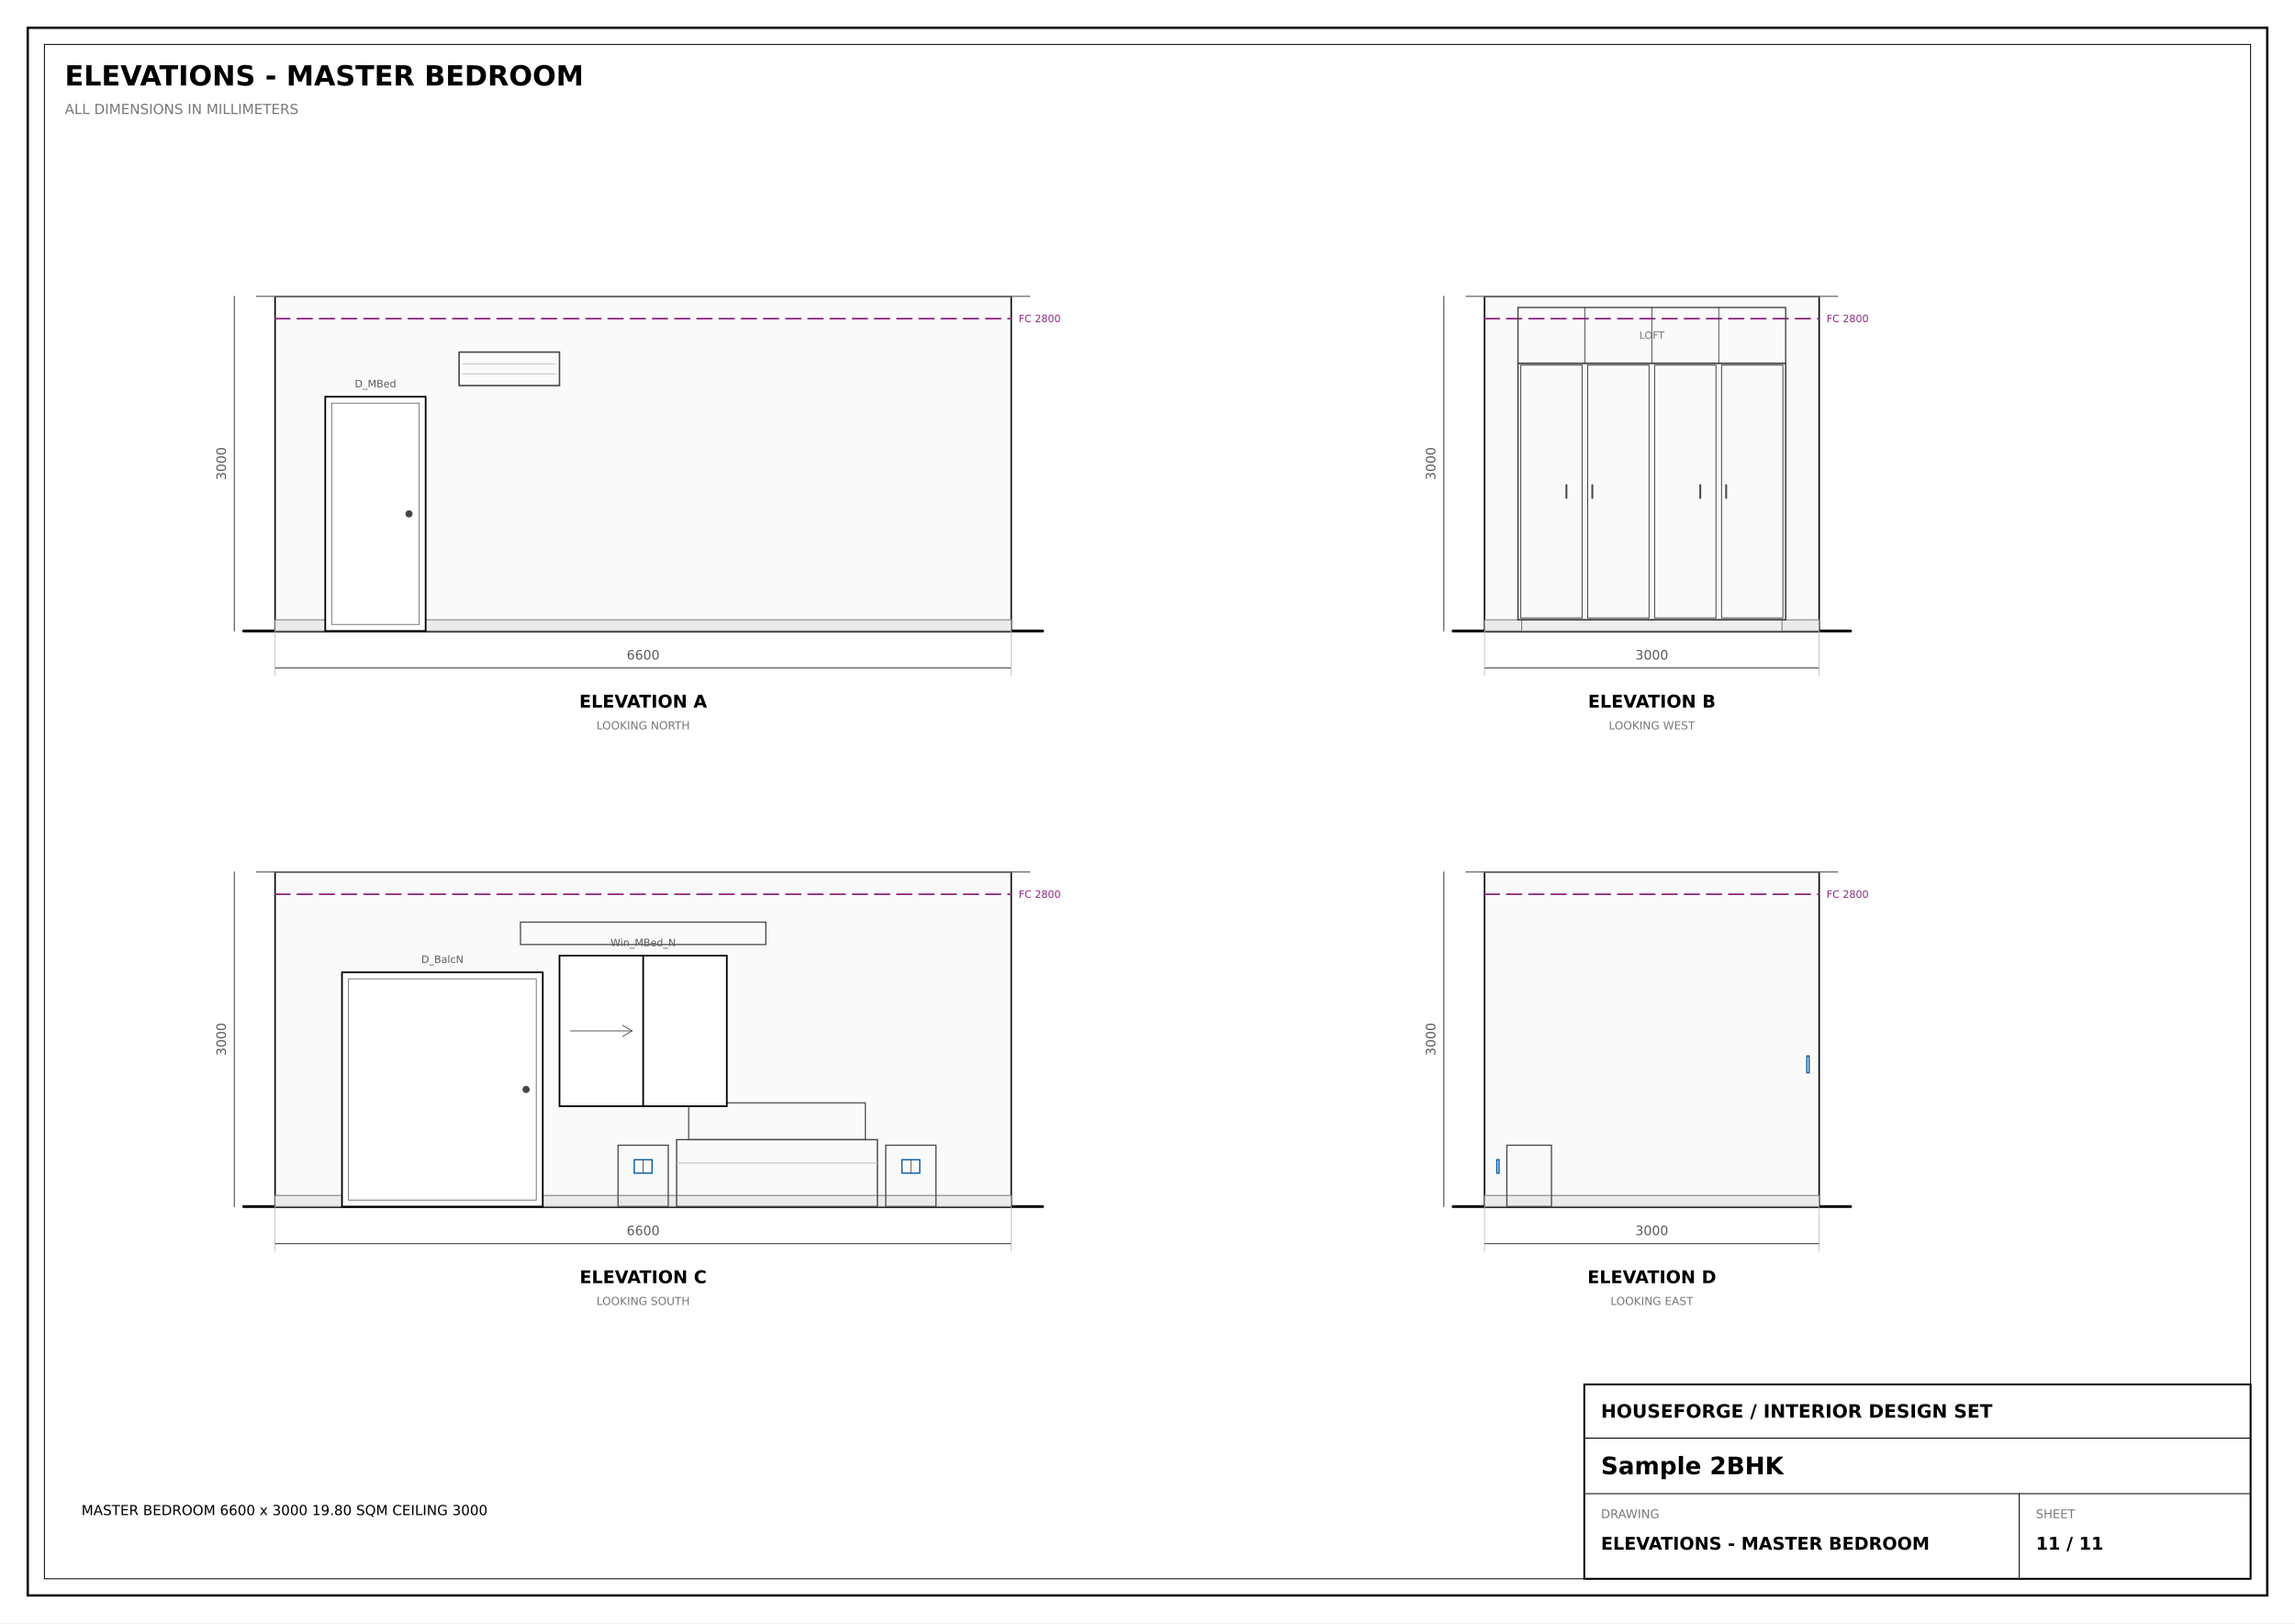
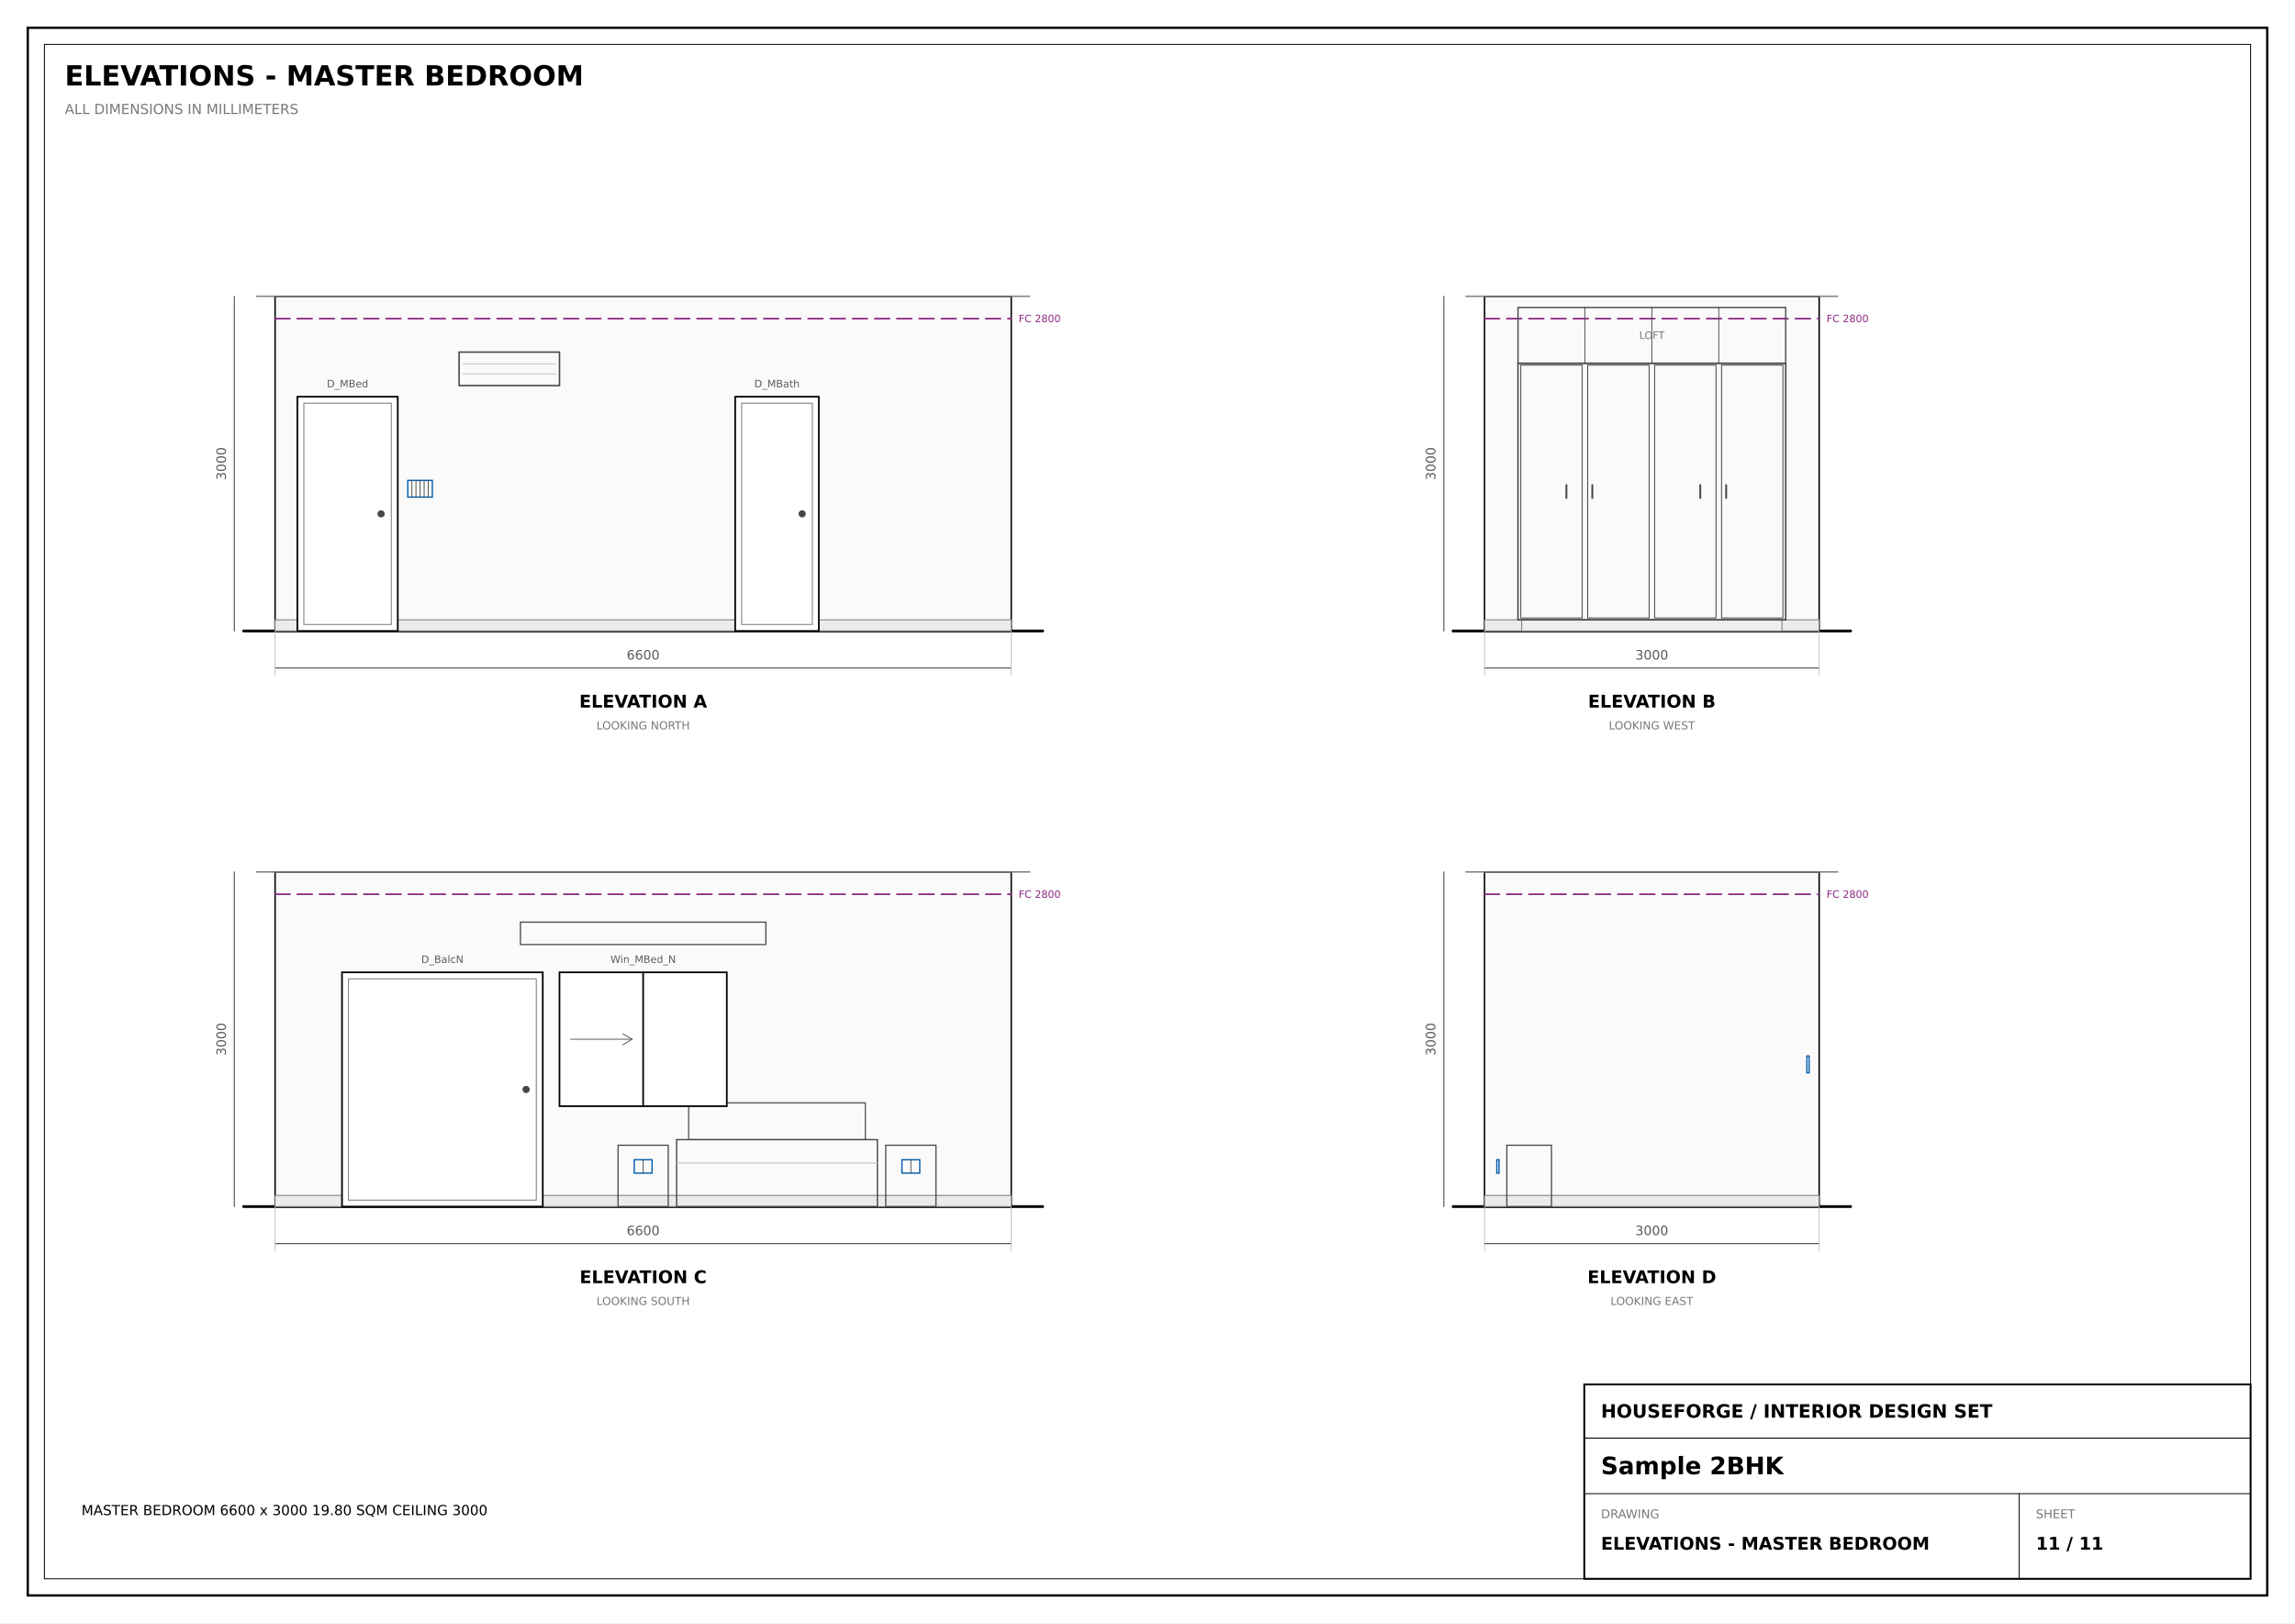
<svg xmlns="http://www.w3.org/2000/svg" width="2480" height="1754" viewBox="0 0 2480 1754">
  <rect width="2480" height="1754" fill="#ffffff" />
  <polygon points="30.00,30.00 2450.00,30.00 2450.00,1724.00 30.00,1724.00" fill="none" stroke="#000000" stroke-width="2.50" />
  <polygon points="48.00,48.00 2432.00,48.00 2432.00,1706.00 48.00,1706.00" fill="none" stroke="#000000" stroke-width="1.00" />
  <polygon points="1712.00,1496.00 2432.00,1496.00 2432.00,1706.00 1712.00,1706.00" fill="#ffffff" stroke="#000000" stroke-width="2.00" />
  <line x1="1712.00" y1="1554.00" x2="2432.00" y2="1554.00" stroke="#000000" stroke-width="1.00" stroke-linecap="round" />
  <line x1="1712.00" y1="1614.00" x2="2432.00" y2="1614.00" stroke="#000000" stroke-width="1.00" stroke-linecap="round" />
  <line x1="2182.00" y1="1614.00" x2="2182.00" y2="1706.00" stroke="#000000" stroke-width="1.00" stroke-linecap="round" />
  <text x="1730.00" y="1525.00" font-family="DejaVu Sans, Arial, sans-serif" font-size="20.00" fill="#000000" text-anchor="start" dominant-baseline="central" font-weight="bold">HOUSEFORGE  /  INTERIOR DESIGN SET</text>
  <text x="1730.00" y="1584.00" font-family="DejaVu Sans, Arial, sans-serif" font-size="26.00" fill="#000000" text-anchor="start" dominant-baseline="central" font-weight="bold">Sample 2BHK</text>
  <text x="1730.00" y="1636.00" font-family="DejaVu Sans, Arial, sans-serif" font-size="13.00" fill="#787878" text-anchor="start" dominant-baseline="central">DRAWING</text>
  <text x="1730.00" y="1668.00" font-family="DejaVu Sans, Arial, sans-serif" font-size="19.00" fill="#000000" text-anchor="start" dominant-baseline="central" font-weight="bold">ELEVATIONS - MASTER BEDROOM</text>
  <text x="2200.00" y="1636.00" font-family="DejaVu Sans, Arial, sans-serif" font-size="13.00" fill="#787878" text-anchor="start" dominant-baseline="central">SHEET</text>
  <text x="2200.00" y="1668.00" font-family="DejaVu Sans, Arial, sans-serif" font-size="19.00" fill="#000000" text-anchor="start" dominant-baseline="central" font-weight="bold">11 / 11</text>
  <text x="70.00" y="82.00" font-family="DejaVu Sans, Arial, sans-serif" font-size="30.00" fill="#000000" text-anchor="start" dominant-baseline="central" font-weight="bold">ELEVATIONS - MASTER BEDROOM</text>
  <text x="70.00" y="118.00" font-family="DejaVu Sans, Arial, sans-serif" font-size="15.00" fill="#787878" text-anchor="start" dominant-baseline="central">ALL DIMENSIONS IN MILLIMETERS</text>
  <polygon points="297.24,320.20 1092.76,320.20 1092.76,681.80 297.24,681.80" fill="#fafafa" stroke="#000000" stroke-width="1.60" />
  <line x1="263.24" y1="681.80" x2="1126.76" y2="681.80" stroke="#000000" stroke-width="3.00" stroke-linecap="round" />
  <line x1="277.24" y1="320.20" x2="1112.76" y2="320.20" stroke="#787878" stroke-width="1.40" stroke-linecap="round" />
  <line x1="297.24" y1="344.31" x2="1092.76" y2="344.31" stroke="#8c2882" stroke-width="1.80" stroke-dasharray="16 8" stroke-linecap="round" />
  <text x="1100.76" y="344.31" font-family="DejaVu Sans, Arial, sans-serif" font-size="11.00" fill="#8c2882" text-anchor="start" dominant-baseline="central">FC 2800</text>
  <polygon points="297.24,669.75 1092.76,669.75 1092.76,681.80 297.24,681.80" fill="#ebebeb" stroke="#787878" stroke-width="1.00" />
  <polygon points="496.12,380.47 604.60,380.47 604.60,416.63 496.12,416.63" fill="none" stroke="#464646" stroke-width="1.60" />
  <line x1="500.12" y1="393.12" x2="600.60" y2="393.12" stroke="#b9b9b9" stroke-width="0.90" stroke-linecap="round" />
  <line x1="500.12" y1="403.97" x2="600.60" y2="403.97" stroke="#b9b9b9" stroke-width="0.90" stroke-linecap="round" />
-   <polygon points="404.51,519.08 431.03,519.08 431.03,537.16 404.51,537.16" fill="none" stroke="#005aaa" stroke-width="1.40" />
-   <line x1="408.93" y1="519.08" x2="408.93" y2="537.16" stroke="#464646" stroke-width="0.90" stroke-linecap="round" />
-   <line x1="413.35" y1="519.08" x2="413.35" y2="537.16" stroke="#464646" stroke-width="0.90" stroke-linecap="round" />
-   <line x1="417.77" y1="519.08" x2="417.77" y2="537.16" stroke="#464646" stroke-width="0.90" stroke-linecap="round" />
-   <line x1="422.19" y1="519.08" x2="422.19" y2="537.16" stroke="#464646" stroke-width="0.90" stroke-linecap="round" />
-   <line x1="426.61" y1="519.08" x2="426.61" y2="537.16" stroke="#464646" stroke-width="0.90" stroke-linecap="round" />
-   <polygon points="351.48,428.68 459.96,428.68 459.96,681.80 351.48,681.80" fill="#ffffff" stroke="#000000" stroke-width="1.80" />
-   <polygon points="358.48,435.68 452.96,435.68 452.96,674.80 358.48,674.80" fill="none" stroke="#787878" stroke-width="1.00" />
-   <circle cx="441.96" cy="555.24" r="3.40" fill="#464646" stroke="#464646" stroke-width="1.00" />
-   <text x="405.72" y="414.68" font-family="DejaVu Sans, Arial, sans-serif" font-size="11.00" fill="#5a5a5a" text-anchor="middle" dominant-baseline="central">D_MBed</text>
+   <polygon points="440.67,519.08 467.19,519.08 467.19,537.16 440.67,537.16" fill="none" stroke="#005aaa" stroke-width="1.40" />
+   <line x1="445.09" y1="519.08" x2="445.09" y2="537.16" stroke="#464646" stroke-width="0.90" stroke-linecap="round" />
+   <line x1="449.51" y1="519.08" x2="449.51" y2="537.16" stroke="#464646" stroke-width="0.90" stroke-linecap="round" />
+   <line x1="453.93" y1="519.08" x2="453.93" y2="537.16" stroke="#464646" stroke-width="0.90" stroke-linecap="round" />
+   <line x1="458.35" y1="519.08" x2="458.35" y2="537.16" stroke="#464646" stroke-width="0.90" stroke-linecap="round" />
+   <line x1="462.77" y1="519.08" x2="462.77" y2="537.16" stroke="#464646" stroke-width="0.90" stroke-linecap="round" />
+   <polygon points="321.35,428.68 429.83,428.68 429.83,681.80 321.35,681.80" fill="#ffffff" stroke="#000000" stroke-width="1.80" />
+   <polygon points="328.35,435.68 422.83,435.68 422.83,674.80 328.35,674.80" fill="none" stroke="#787878" stroke-width="1.00" />
+   <circle cx="411.83" cy="555.24" r="3.40" fill="#464646" stroke="#464646" stroke-width="1.00" />
+   <text x="375.59" y="414.68" font-family="DejaVu Sans, Arial, sans-serif" font-size="11.00" fill="#5a5a5a" text-anchor="middle" dominant-baseline="central">D_MBed</text>
+   <polygon points="794.44,428.68 884.84,428.68 884.84,681.80 794.44,681.80" fill="#ffffff" stroke="#000000" stroke-width="1.80" />
+   <polygon points="801.44,435.68 877.84,435.68 877.84,674.80 801.44,674.80" fill="none" stroke="#787878" stroke-width="1.00" />
+   <circle cx="866.84" cy="555.24" r="3.40" fill="#464646" stroke="#464646" stroke-width="1.00" />
+   <text x="839.64" y="414.68" font-family="DejaVu Sans, Arial, sans-serif" font-size="11.00" fill="#5a5a5a" text-anchor="middle" dominant-baseline="central">D_MBath</text>
  <line x1="297.24" y1="721.80" x2="1092.76" y2="721.80" stroke="#5a5a5a" stroke-width="1.20" stroke-linecap="round" />
  <line x1="297.24" y1="681.80" x2="297.24" y2="729.80" stroke="#b9b9b9" stroke-width="0.80" stroke-linecap="round" />
  <line x1="1092.76" y1="681.80" x2="1092.76" y2="729.80" stroke="#b9b9b9" stroke-width="0.80" stroke-linecap="round" />
  <text x="695.00" y="707.80" font-family="DejaVu Sans, Arial, sans-serif" font-size="14.00" fill="#5a5a5a" text-anchor="middle" dominant-baseline="central">6600</text>
  <line x1="253.24" y1="320.20" x2="253.24" y2="681.80" stroke="#5a5a5a" stroke-width="1.20" stroke-linecap="round" />
  <text x="239.24" y="501.00" font-family="DejaVu Sans, Arial, sans-serif" font-size="14.00" fill="#5a5a5a" text-anchor="middle" dominant-baseline="central" transform="rotate(-90.00 239.24 501.00)">3000</text>
  <text x="695.00" y="758.00" font-family="DejaVu Sans, Arial, sans-serif" font-size="19.00" fill="#000000" text-anchor="middle" dominant-baseline="central" font-weight="bold">ELEVATION A</text>
  <text x="695.00" y="784.00" font-family="DejaVu Sans, Arial, sans-serif" font-size="12.00" fill="#787878" text-anchor="middle" dominant-baseline="central">LOOKING NORTH</text>
  <polygon points="1604.20,320.20 1965.80,320.20 1965.80,681.80 1604.20,681.80" fill="#fafafa" stroke="#000000" stroke-width="1.60" />
  <line x1="1570.20" y1="681.80" x2="1999.80" y2="681.80" stroke="#000000" stroke-width="3.00" stroke-linecap="round" />
  <line x1="1584.20" y1="320.20" x2="1985.80" y2="320.20" stroke="#787878" stroke-width="1.40" stroke-linecap="round" />
  <line x1="1604.20" y1="344.31" x2="1965.80" y2="344.31" stroke="#8c2882" stroke-width="1.80" stroke-dasharray="16 8" stroke-linecap="round" />
  <text x="1973.80" y="344.31" font-family="DejaVu Sans, Arial, sans-serif" font-size="11.00" fill="#8c2882" text-anchor="start" dominant-baseline="central">FC 2800</text>
  <polygon points="1604.20,669.75 1965.80,669.75 1965.80,681.80 1604.20,681.80" fill="#ebebeb" stroke="#787878" stroke-width="1.00" />
  <polygon points="1644.36,669.75 1925.64,669.75 1925.64,681.80 1644.36,681.80" fill="#eeeeee" stroke="#787878" stroke-width="1.00" />
  <polygon points="1640.36,392.52 1929.64,392.52 1929.64,669.75 1640.36,669.75" fill="none" stroke="#464646" stroke-width="1.60" />
  <polygon points="1643.36,394.52 1709.68,394.52 1709.68,667.75 1643.36,667.75" fill="none" stroke="#464646" stroke-width="1.00" />
  <line x1="1692.68" y1="524.13" x2="1692.68" y2="538.13" stroke="#464646" stroke-width="2.00" stroke-linecap="round" />
  <polygon points="1715.68,394.52 1782.00,394.52 1782.00,667.75 1715.68,667.75" fill="none" stroke="#464646" stroke-width="1.00" />
  <line x1="1720.68" y1="524.13" x2="1720.68" y2="538.13" stroke="#464646" stroke-width="2.00" stroke-linecap="round" />
  <polygon points="1788.00,394.52 1854.32,394.52 1854.32,667.75 1788.00,667.75" fill="none" stroke="#464646" stroke-width="1.00" />
  <line x1="1837.32" y1="524.13" x2="1837.32" y2="538.13" stroke="#464646" stroke-width="2.00" stroke-linecap="round" />
  <polygon points="1860.32,394.52 1926.64,394.52 1926.64,667.75 1860.32,667.75" fill="none" stroke="#464646" stroke-width="1.00" />
  <line x1="1865.32" y1="524.13" x2="1865.32" y2="538.13" stroke="#464646" stroke-width="2.00" stroke-linecap="round" />
  <polygon points="1640.36,332.25 1929.64,332.25 1929.64,392.52 1640.36,392.52" fill="none" stroke="#464646" stroke-width="1.40" />
  <line x1="1712.68" y1="332.25" x2="1712.68" y2="392.52" stroke="#464646" stroke-width="0.90" stroke-linecap="round" />
  <line x1="1785.00" y1="332.25" x2="1785.00" y2="392.52" stroke="#464646" stroke-width="0.90" stroke-linecap="round" />
  <line x1="1857.32" y1="332.25" x2="1857.32" y2="392.52" stroke="#464646" stroke-width="0.90" stroke-linecap="round" />
  <text x="1785.00" y="362.39" font-family="DejaVu Sans, Arial, sans-serif" font-size="11.00" fill="#787878" text-anchor="middle" dominant-baseline="central">LOFT</text>
  <line x1="1604.20" y1="721.80" x2="1965.80" y2="721.80" stroke="#5a5a5a" stroke-width="1.20" stroke-linecap="round" />
  <line x1="1604.20" y1="681.80" x2="1604.20" y2="729.80" stroke="#b9b9b9" stroke-width="0.80" stroke-linecap="round" />
  <line x1="1965.80" y1="681.80" x2="1965.80" y2="729.80" stroke="#b9b9b9" stroke-width="0.80" stroke-linecap="round" />
  <text x="1785.00" y="707.80" font-family="DejaVu Sans, Arial, sans-serif" font-size="14.00" fill="#5a5a5a" text-anchor="middle" dominant-baseline="central">3000</text>
  <line x1="1560.20" y1="320.20" x2="1560.20" y2="681.80" stroke="#5a5a5a" stroke-width="1.20" stroke-linecap="round" />
  <text x="1546.20" y="501.00" font-family="DejaVu Sans, Arial, sans-serif" font-size="14.00" fill="#5a5a5a" text-anchor="middle" dominant-baseline="central" transform="rotate(-90.00 1546.20 501.00)">3000</text>
  <text x="1785.00" y="758.00" font-family="DejaVu Sans, Arial, sans-serif" font-size="19.00" fill="#000000" text-anchor="middle" dominant-baseline="central" font-weight="bold">ELEVATION B</text>
  <text x="1785.00" y="784.00" font-family="DejaVu Sans, Arial, sans-serif" font-size="12.00" fill="#787878" text-anchor="middle" dominant-baseline="central">LOOKING WEST</text>
  <polygon points="297.24,942.20 1092.76,942.20 1092.76,1303.80 297.24,1303.80" fill="#fafafa" stroke="#000000" stroke-width="1.60" />
  <line x1="263.24" y1="1303.80" x2="1126.76" y2="1303.80" stroke="#000000" stroke-width="3.00" stroke-linecap="round" />
  <line x1="277.24" y1="942.20" x2="1112.76" y2="942.20" stroke="#787878" stroke-width="1.40" stroke-linecap="round" />
  <line x1="297.24" y1="966.31" x2="1092.76" y2="966.31" stroke="#8c2882" stroke-width="1.80" stroke-dasharray="16 8" stroke-linecap="round" />
  <text x="1100.76" y="966.31" font-family="DejaVu Sans, Arial, sans-serif" font-size="11.00" fill="#8c2882" text-anchor="start" dominant-baseline="central">FC 2800</text>
  <polygon points="297.24,1291.75 1092.76,1291.75 1092.76,1303.80 297.24,1303.80" fill="#ebebeb" stroke="#787878" stroke-width="1.00" />
  <polygon points="731.16,1231.48 948.12,1231.48 948.12,1303.80 731.16,1303.80" fill="none" stroke="#464646" stroke-width="1.40" />
  <polygon points="744.18,1191.70 935.10,1191.70 935.10,1231.48 744.18,1231.48" fill="none" stroke="#464646" stroke-width="1.20" />
  <line x1="731.16" y1="1256.79" x2="948.12" y2="1256.79" stroke="#b9b9b9" stroke-width="1.00" stroke-linecap="round" />
  <polygon points="957.16,1237.51 1011.40,1237.51 1011.40,1303.80 957.16,1303.80" fill="none" stroke="#464646" stroke-width="1.30" />
  <polygon points="667.88,1237.51 722.12,1237.51 722.12,1303.80 667.88,1303.80" fill="none" stroke="#464646" stroke-width="1.30" />
  <polygon points="562.41,996.44 827.59,996.44 827.59,1020.55 562.41,1020.55" fill="none" stroke="#464646" stroke-width="1.30" />
  <line x1="562.41" y1="1020.55" x2="827.59" y2="1020.55" stroke="#787878" stroke-width="1.00" stroke-linecap="round" />
  <polygon points="974.64,1253.18 993.92,1253.18 993.92,1267.64 974.64,1267.64" fill="none" stroke="#005aaa" stroke-width="1.40" />
  <line x1="984.28" y1="1253.18" x2="984.28" y2="1267.64" stroke="#464646" stroke-width="0.90" stroke-linecap="round" />
  <polygon points="685.36,1253.18 704.64,1253.18 704.64,1267.64 685.36,1267.64" fill="none" stroke="#005aaa" stroke-width="1.40" />
  <line x1="695.00" y1="1253.18" x2="695.00" y2="1267.64" stroke="#464646" stroke-width="0.90" stroke-linecap="round" />
-   <polygon points="604.60,1032.60 785.40,1032.60 785.40,1195.32 604.60,1195.32" fill="#ffffff" stroke="#000000" stroke-width="1.80" />
-   <line x1="695.00" y1="1032.60" x2="695.00" y2="1195.32" stroke="#000000" stroke-width="1.80" stroke-linecap="round" />
-   <line x1="616.60" y1="1113.96" x2="683.00" y2="1113.96" stroke="#5a5a5a" stroke-width="1.00" stroke-linecap="round" />
-   <line x1="683.00" y1="1113.96" x2="673.00" y2="1107.96" stroke="#5a5a5a" stroke-width="1.00" stroke-linecap="round" />
-   <line x1="683.00" y1="1113.96" x2="673.00" y2="1119.96" stroke="#5a5a5a" stroke-width="1.00" stroke-linecap="round" />
-   <text x="695.00" y="1018.60" font-family="DejaVu Sans, Arial, sans-serif" font-size="11.00" fill="#5a5a5a" text-anchor="middle" dominant-baseline="central">Win_MBed_N</text>
+   <polygon points="604.60,1050.68 785.40,1050.68 785.40,1195.32 604.60,1195.32" fill="#ffffff" stroke="#000000" stroke-width="1.80" />
+   <line x1="695.00" y1="1050.68" x2="695.00" y2="1195.32" stroke="#000000" stroke-width="1.80" stroke-linecap="round" />
+   <line x1="616.60" y1="1123.00" x2="683.00" y2="1123.00" stroke="#5a5a5a" stroke-width="1.00" stroke-linecap="round" />
+   <line x1="683.00" y1="1123.00" x2="673.00" y2="1117.00" stroke="#5a5a5a" stroke-width="1.00" stroke-linecap="round" />
+   <line x1="683.00" y1="1123.00" x2="673.00" y2="1129.00" stroke="#5a5a5a" stroke-width="1.00" stroke-linecap="round" />
+   <text x="695.00" y="1036.68" font-family="DejaVu Sans, Arial, sans-serif" font-size="11.00" fill="#5a5a5a" text-anchor="middle" dominant-baseline="central">Win_MBed_N</text>
  <polygon points="369.56,1050.68 586.52,1050.68 586.52,1303.80 369.56,1303.80" fill="#ffffff" stroke="#000000" stroke-width="1.80" />
  <polygon points="376.56,1057.68 579.52,1057.68 579.52,1296.80 376.56,1296.80" fill="none" stroke="#787878" stroke-width="1.00" />
  <circle cx="568.52" cy="1177.24" r="3.40" fill="#464646" stroke="#464646" stroke-width="1.00" />
  <text x="478.04" y="1036.68" font-family="DejaVu Sans, Arial, sans-serif" font-size="11.00" fill="#5a5a5a" text-anchor="middle" dominant-baseline="central">D_BalcN</text>
  <line x1="297.24" y1="1343.80" x2="1092.76" y2="1343.80" stroke="#5a5a5a" stroke-width="1.20" stroke-linecap="round" />
  <line x1="297.24" y1="1303.80" x2="297.24" y2="1351.80" stroke="#b9b9b9" stroke-width="0.80" stroke-linecap="round" />
  <line x1="1092.76" y1="1303.80" x2="1092.76" y2="1351.80" stroke="#b9b9b9" stroke-width="0.80" stroke-linecap="round" />
  <text x="695.00" y="1329.80" font-family="DejaVu Sans, Arial, sans-serif" font-size="14.00" fill="#5a5a5a" text-anchor="middle" dominant-baseline="central">6600</text>
  <line x1="253.24" y1="942.20" x2="253.24" y2="1303.80" stroke="#5a5a5a" stroke-width="1.20" stroke-linecap="round" />
  <text x="239.24" y="1123.00" font-family="DejaVu Sans, Arial, sans-serif" font-size="14.00" fill="#5a5a5a" text-anchor="middle" dominant-baseline="central" transform="rotate(-90.00 239.24 1123.00)">3000</text>
  <text x="695.00" y="1380.00" font-family="DejaVu Sans, Arial, sans-serif" font-size="19.00" fill="#000000" text-anchor="middle" dominant-baseline="central" font-weight="bold">ELEVATION C</text>
  <text x="695.00" y="1406.00" font-family="DejaVu Sans, Arial, sans-serif" font-size="12.00" fill="#787878" text-anchor="middle" dominant-baseline="central">LOOKING SOUTH</text>
  <polygon points="1604.20,942.20 1965.80,942.20 1965.80,1303.80 1604.20,1303.80" fill="#fafafa" stroke="#000000" stroke-width="1.60" />
  <line x1="1570.20" y1="1303.80" x2="1999.80" y2="1303.80" stroke="#000000" stroke-width="3.00" stroke-linecap="round" />
  <line x1="1584.20" y1="942.20" x2="1985.80" y2="942.20" stroke="#787878" stroke-width="1.40" stroke-linecap="round" />
  <line x1="1604.20" y1="966.31" x2="1965.80" y2="966.31" stroke="#8c2882" stroke-width="1.80" stroke-dasharray="16 8" stroke-linecap="round" />
  <text x="1973.80" y="966.31" font-family="DejaVu Sans, Arial, sans-serif" font-size="11.00" fill="#8c2882" text-anchor="start" dominant-baseline="central">FC 2800</text>
  <polygon points="1604.20,1291.75 1965.80,1291.75 1965.80,1303.80 1604.20,1303.80" fill="#ebebeb" stroke="#787878" stroke-width="1.00" />
  <polygon points="1952.54,1141.08 1954.95,1141.08 1954.95,1159.16 1952.54,1159.16" fill="none" stroke="#005aaa" stroke-width="1.40" />
  <polygon points="1628.31,1237.51 1676.52,1237.51 1676.52,1303.80 1628.31,1303.80" fill="none" stroke="#464646" stroke-width="1.30" />
  <polygon points="1617.46,1253.18 1619.87,1253.18 1619.87,1267.64 1617.46,1267.64" fill="none" stroke="#005aaa" stroke-width="1.40" />
  <line x1="1604.20" y1="1343.80" x2="1965.80" y2="1343.80" stroke="#5a5a5a" stroke-width="1.20" stroke-linecap="round" />
  <line x1="1604.20" y1="1303.80" x2="1604.20" y2="1351.80" stroke="#b9b9b9" stroke-width="0.80" stroke-linecap="round" />
  <line x1="1965.80" y1="1303.80" x2="1965.80" y2="1351.80" stroke="#b9b9b9" stroke-width="0.80" stroke-linecap="round" />
  <text x="1785.00" y="1329.80" font-family="DejaVu Sans, Arial, sans-serif" font-size="14.00" fill="#5a5a5a" text-anchor="middle" dominant-baseline="central">3000</text>
  <line x1="1560.20" y1="942.20" x2="1560.20" y2="1303.80" stroke="#5a5a5a" stroke-width="1.20" stroke-linecap="round" />
  <text x="1546.20" y="1123.00" font-family="DejaVu Sans, Arial, sans-serif" font-size="14.00" fill="#5a5a5a" text-anchor="middle" dominant-baseline="central" transform="rotate(-90.00 1546.20 1123.00)">3000</text>
  <text x="1785.00" y="1380.00" font-family="DejaVu Sans, Arial, sans-serif" font-size="19.00" fill="#000000" text-anchor="middle" dominant-baseline="central" font-weight="bold">ELEVATION D</text>
  <text x="1785.00" y="1406.00" font-family="DejaVu Sans, Arial, sans-serif" font-size="12.00" fill="#787878" text-anchor="middle" dominant-baseline="central">LOOKING EAST</text>
  <text x="88.00" y="1632.00" font-family="DejaVu Sans, Arial, sans-serif" font-size="15.00" fill="#000000" text-anchor="start" dominant-baseline="central">MASTER BEDROOM   6600 x 3000   19.80 SQM   CEILING 3000</text>
</svg>
